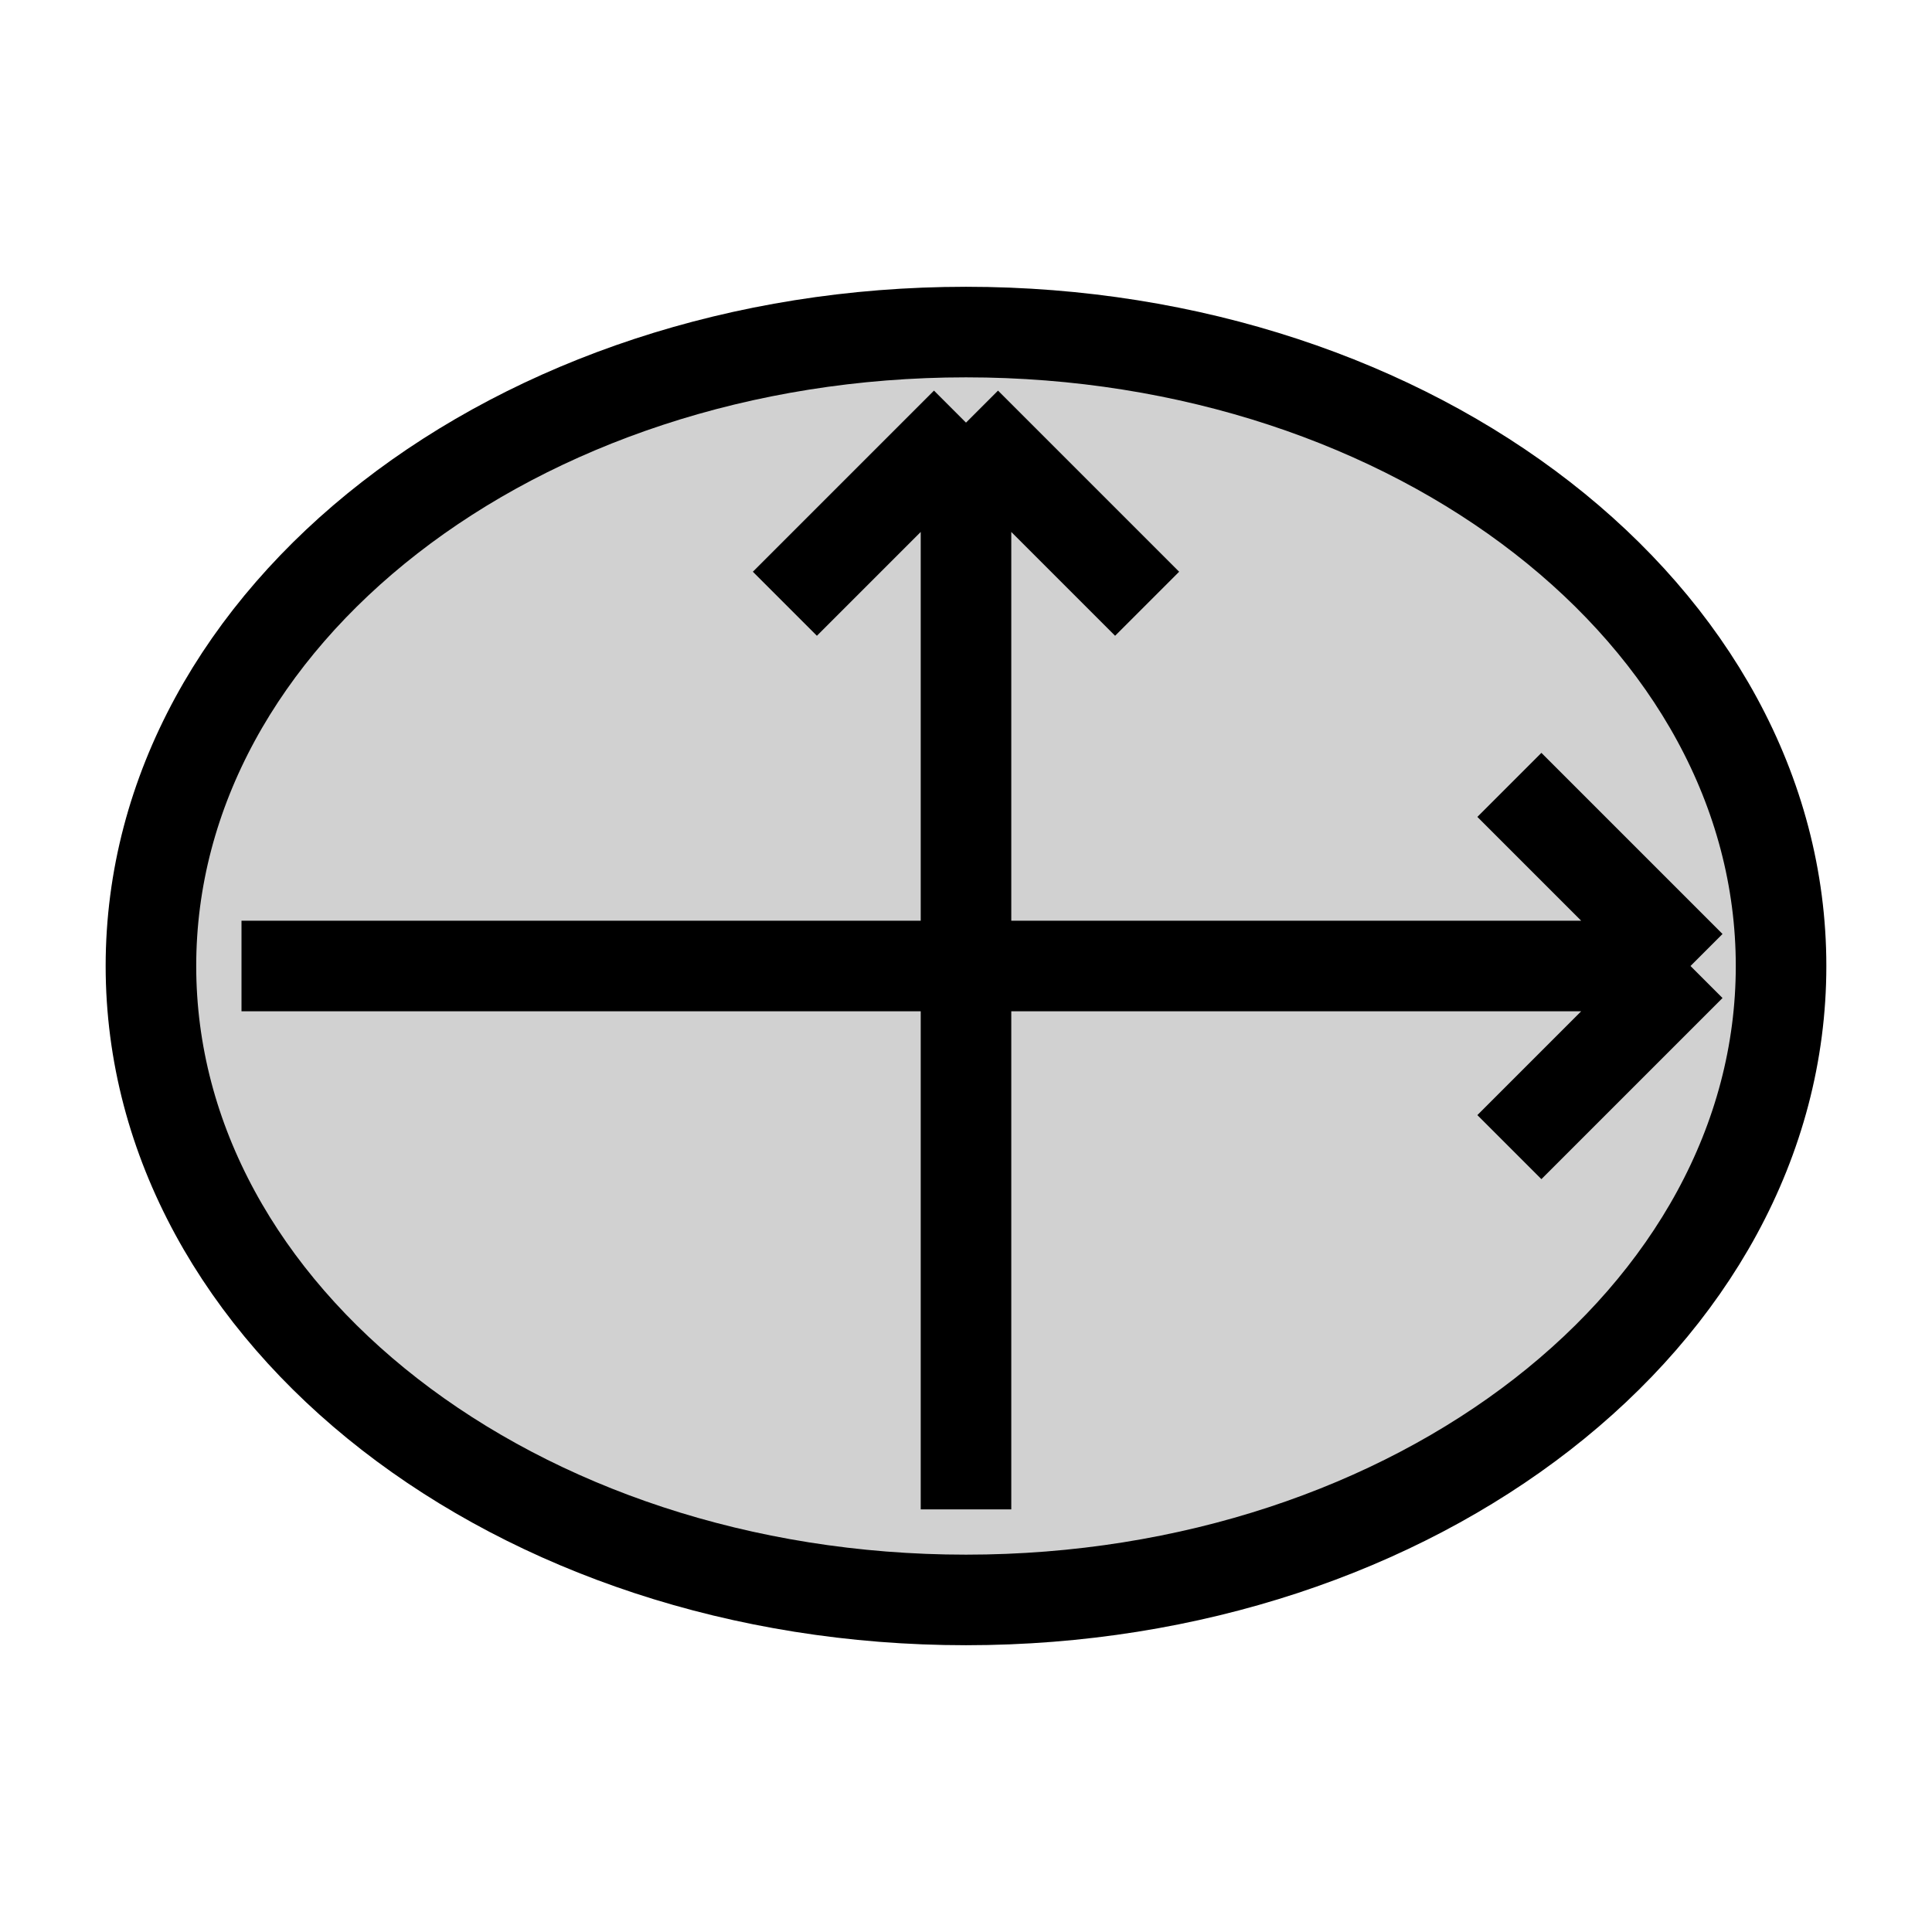
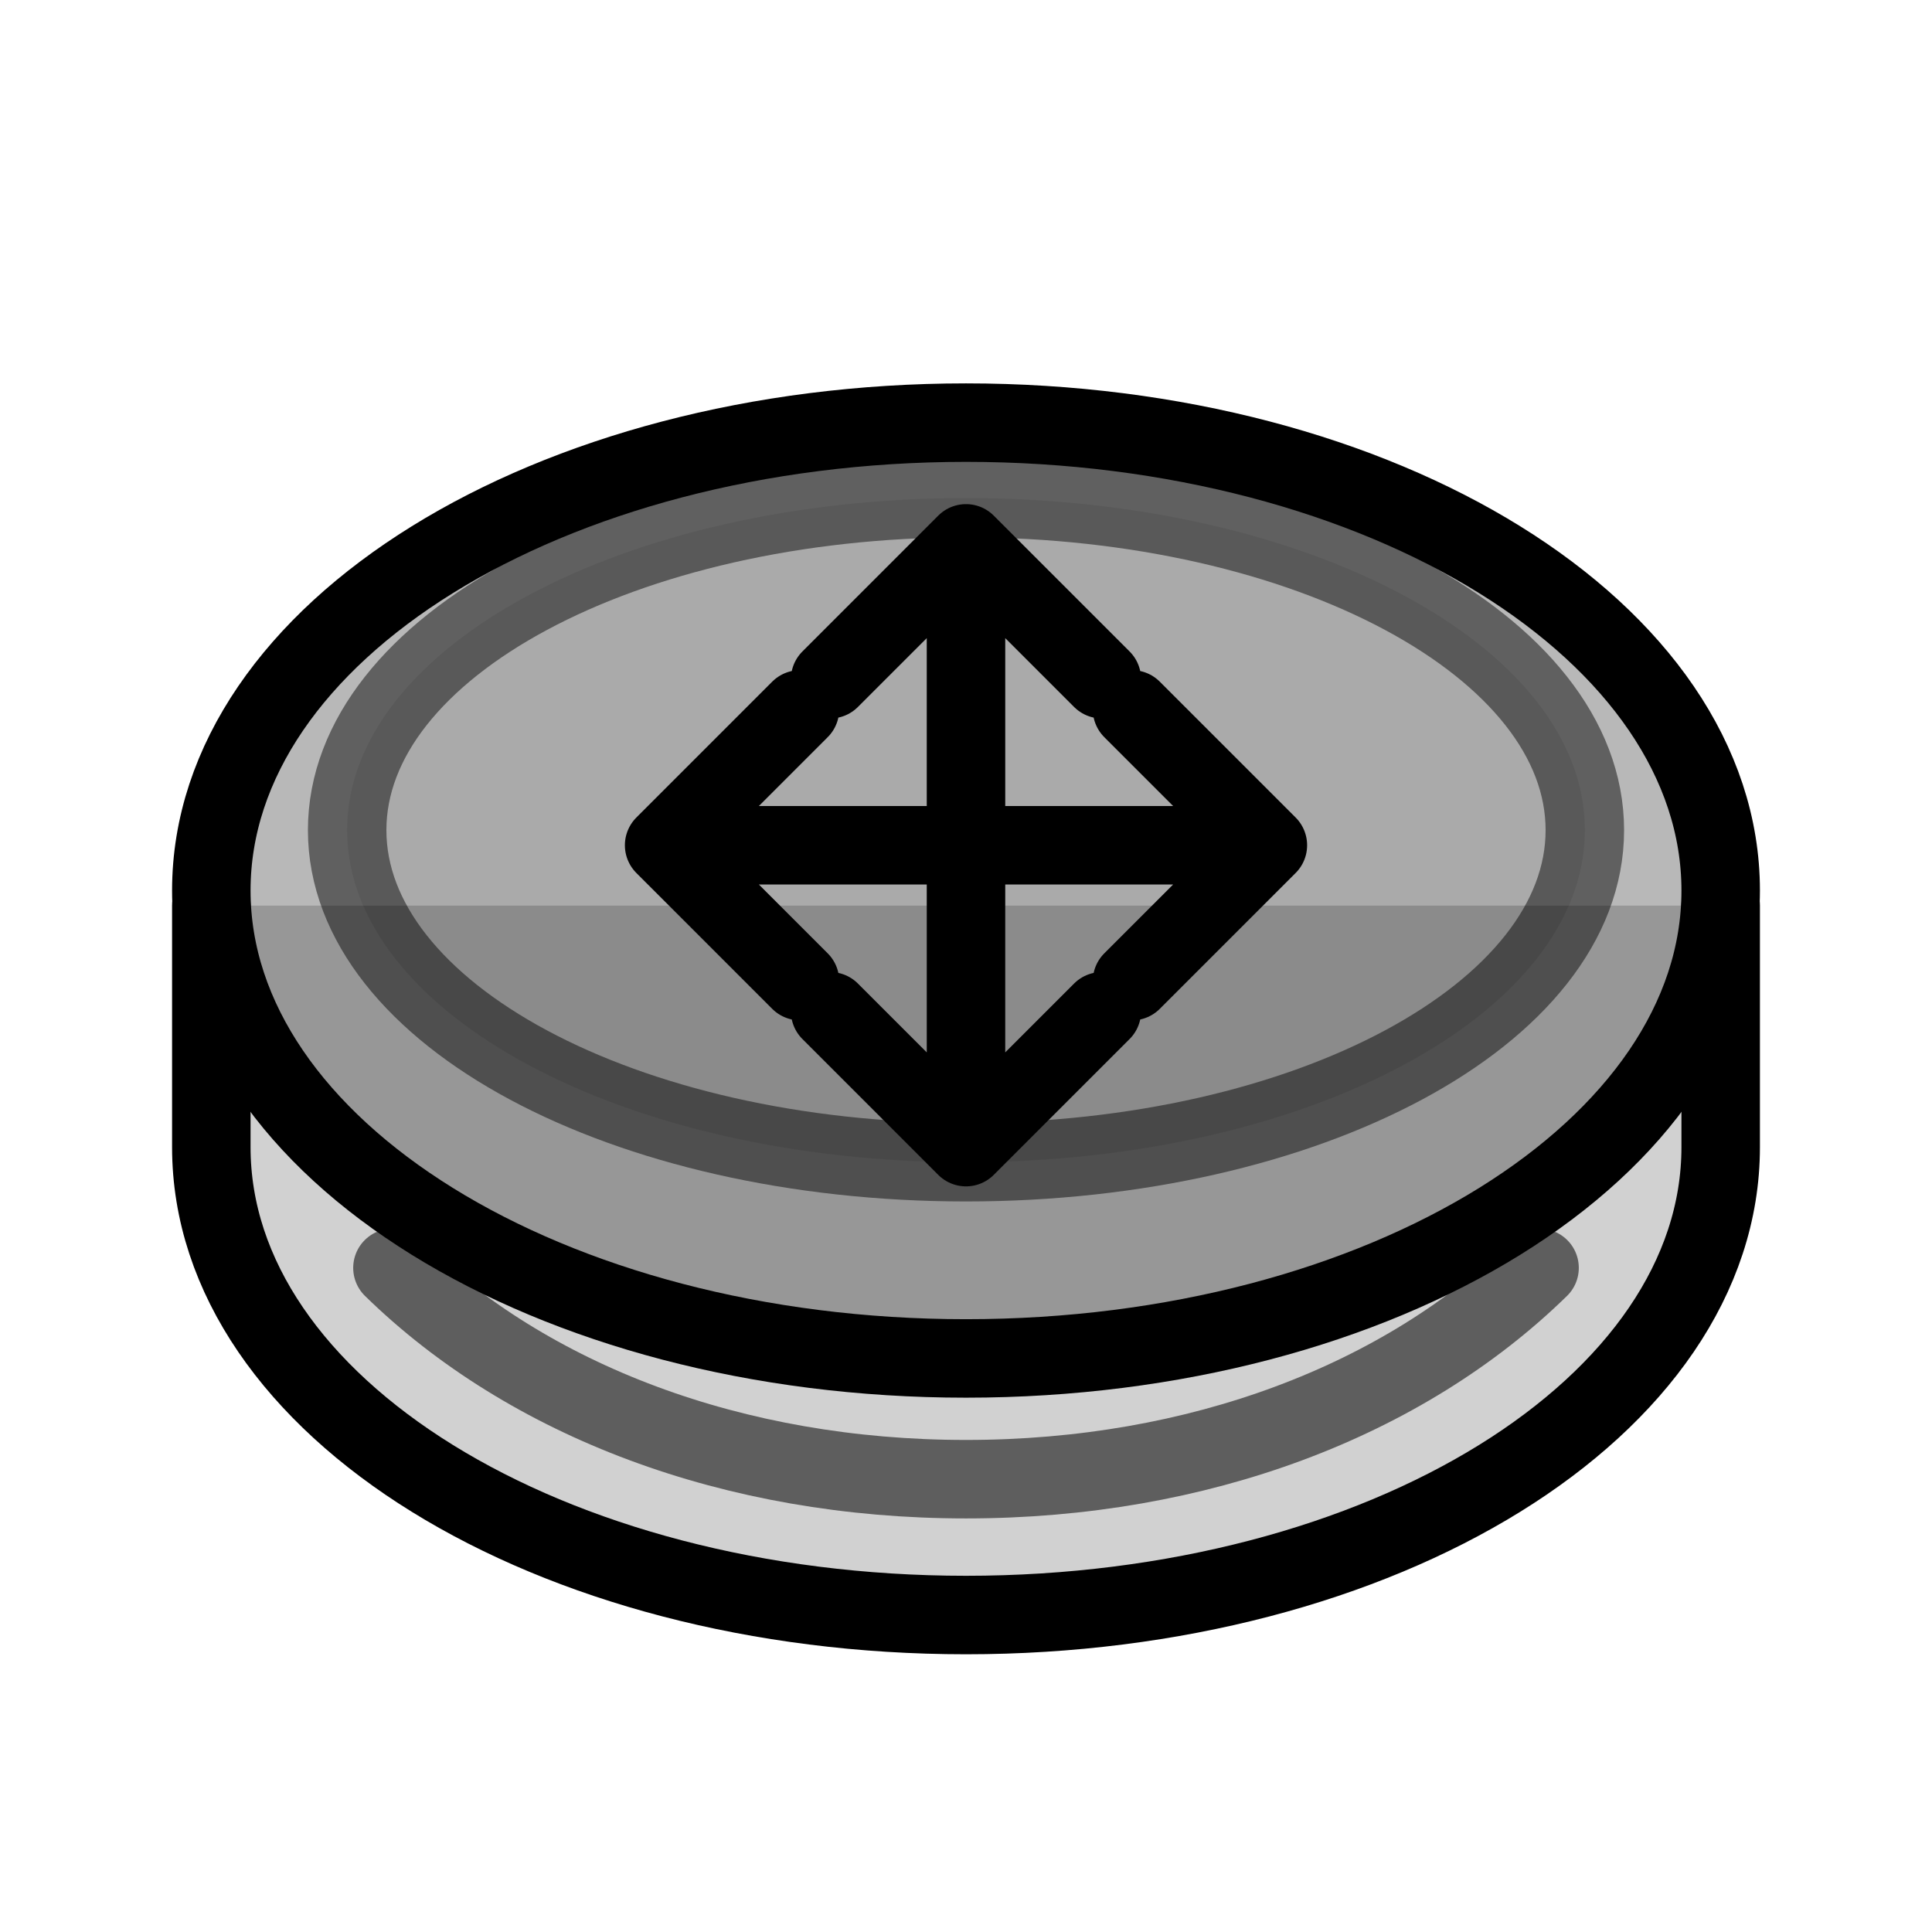
- <svg xmlns="http://www.w3.org/2000/svg" viewBox="0 0 64 64" fill="none" stroke="currentColor" stroke-width="3">
-   <ellipse cx="32" cy="32" rx="27" ry="21" fill="currentColor" fill-opacity=".18" />
-   <path d="M32 14v36M8 32h48M32 14l-6 6m6-6 6 6m18 12-6-6m6 6-6 6" />
+ <svg xmlns="http://www.w3.org/2000/svg" viewBox="0 0 64 64">
+   <g id="device-icon" fill="none" stroke="currentColor" stroke-width="2.6" stroke-linecap="round" stroke-linejoin="round">
+     <path d="M7 30v8c0 8.6 11.2 15.5 25 15.5S57 46.6 57 38v-8" fill="currentColor" fill-opacity=".18" />
+     <ellipse cx="32" cy="29.5" rx="25" ry="15.5" fill="currentColor" fill-opacity=".28" />
+     <ellipse cx="32" cy="27.5" rx="20.5" ry="11" fill="currentColor" fill-opacity=".08" stroke-opacity=".48" />
+     <path d="M32 18v20m-10-10h20M32 18l-4.5 4.5M32 18l4.5 4.5M42 28l-4.5-4.5M42 28l-4.5 4.5M32 38l-4.5-4.5M32 38l4.5-4.5M22 28l4.5-4.5M22 28l4.5 4.5" />
+     <path d="M13 42c4.5 4.4 11.3 7 19 7s14.5-2.6 19-7" stroke-opacity=".55" />
+   </g>
</svg>
